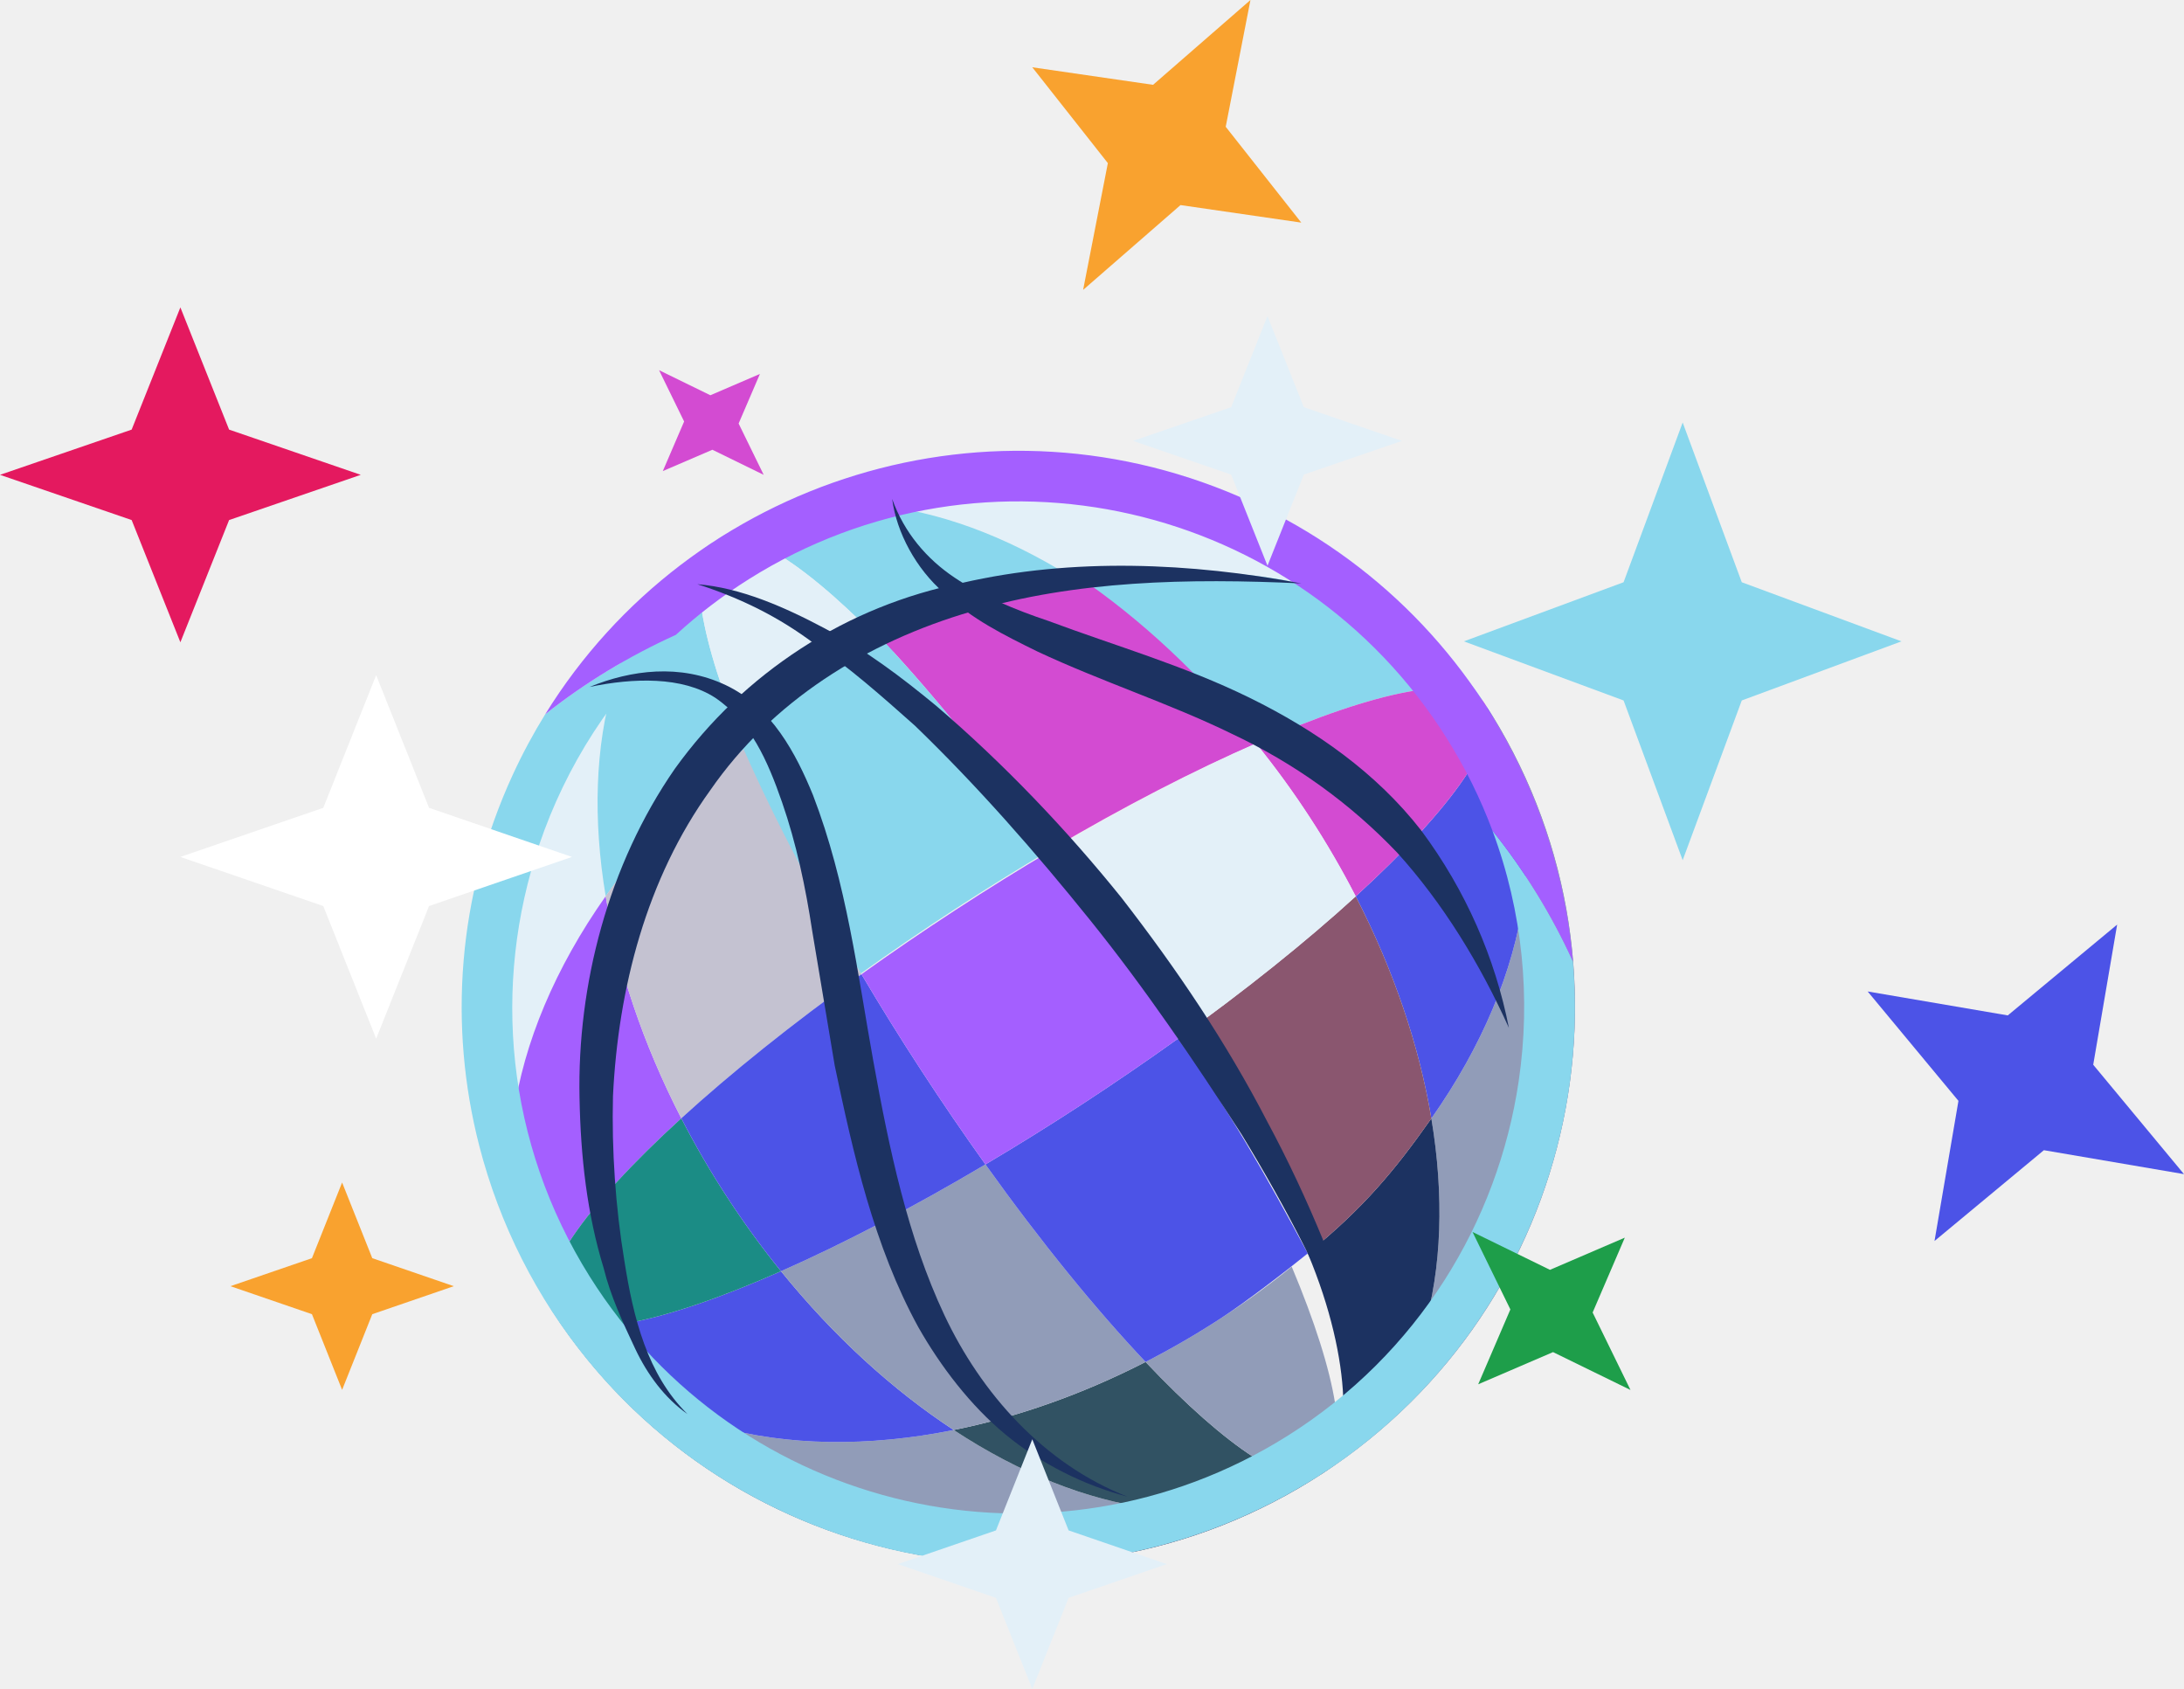
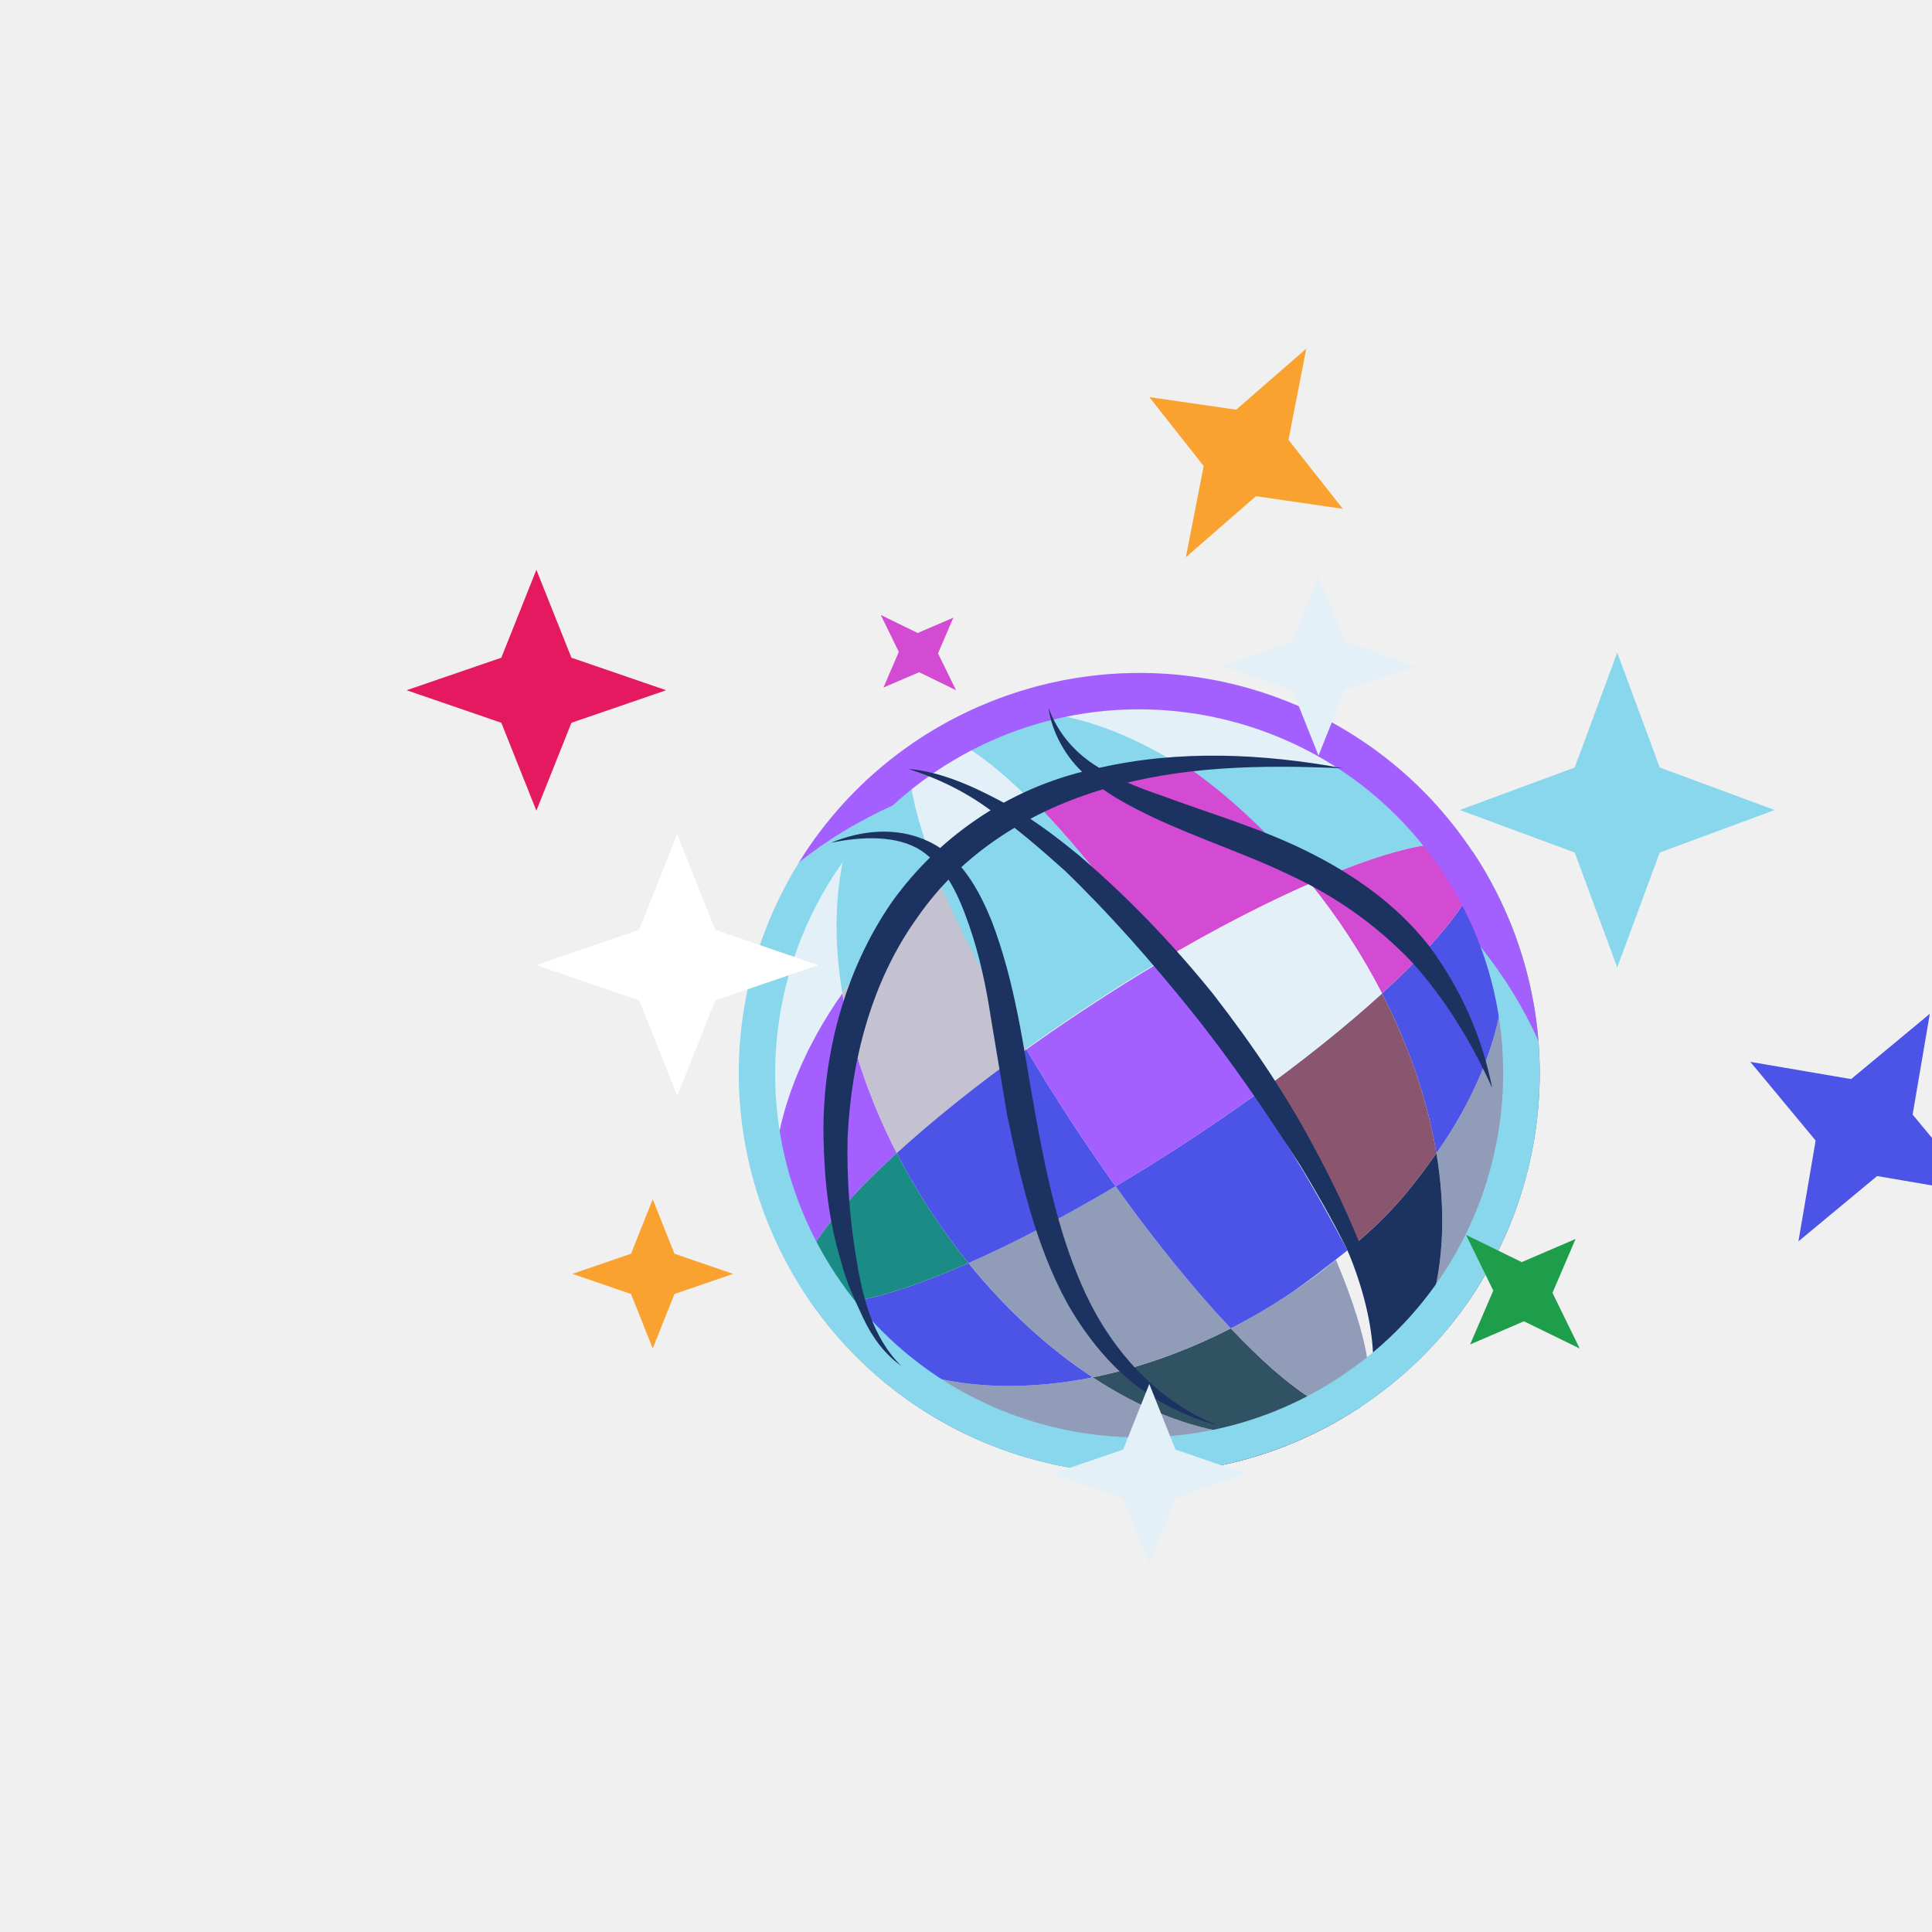
- <svg xmlns="http://www.w3.org/2000/svg" width="100%" height="100%" viewBox="120.524 96.521 785.035 606.98" version="1.1" xml:space="preserve" style="fill-rule:evenodd;clip-rule:evenodd;stroke-linejoin:round;stroke-miterlimit:2;">
+ <svg xmlns="http://www.w3.org/2000/svg" width="100%" height="100%" viewBox="-82.612 -77.677 965.227 965.227" version="1.1" xml:space="preserve" style="fill-rule:evenodd;clip-rule:evenodd;stroke-linejoin:round;stroke-miterlimit:2;">
  <g transform="matrix(1.1559,-0.41585,-0.415779,-1.15571,232.927,660.88)">
    <g transform="matrix(1,-1.11039e-16,-2.77556e-16,1,-0.0797867,0.112545)">
      <g>
        <g transform="matrix(-0.214324,0.905318,0.905168,0.214358,90.1824,-120.033)">
          <g transform="matrix(0.840379,0,0,0.840379,-44.432,-36.9525)">
            <path d="M380.129,196.822C433.949,220.356 469.153,259.379 469.153,303.547C469.153,188.522 375.907,95.276 260.882,95.276C311.556,95.276 355.884,136.005 380.129,196.822Z" style="fill:#E3F0F8;fill-rule:nonzero;" />
          </g>
          <g transform="matrix(0.840379,0,0,0.840379,-44.432,-36.9525)">
            <path d="M380.129,410.273C355.885,471.09 311.558,511.819 260.882,511.819C375.907,511.819 469.153,418.573 469.153,303.548C469.153,347.716 433.948,386.74 380.129,410.273Z" style="fill:#E3F0F8;fill-rule:nonzero;" />
          </g>
          <g transform="matrix(0.840379,0,0,0.840379,-44.432,-36.9525)">
            <path d="M141.634,410.273C87.815,386.74 52.61,347.716 52.61,303.547C52.61,418.572 145.856,511.818 260.881,511.818C210.206,511.818 165.878,471.09 141.634,410.273Z" style="fill:#919CB8;fill-rule:nonzero;" />
            <path d="M141.634,196.822C165.878,136.005 210.205,95.276 260.881,95.276C145.856,95.276 52.61,188.522 52.61,303.547C52.61,259.38 87.815,220.356 141.634,196.822Z" style="fill:#919CB8;fill-rule:nonzero;" />
          </g>
          <g transform="matrix(0.840379,0,0,0.840379,-44.432,-36.9525)">
            <path d="M380.129,196.822C389.028,219.146 395.221,244.174 398.026,270.895C441.618,278.848 469.153,290.527 469.153,303.548C469.153,259.38 433.948,220.356 380.129,196.822Z" style="fill:#89D7ED;fill-rule:nonzero;" />
            <path d="M123.737,270.895C126.542,244.176 132.735,219.146 141.634,196.822C87.815,220.356 52.61,259.38 52.61,303.547C52.61,290.527 80.145,278.847 123.737,270.895Z" style="fill:#315263;fill-rule:nonzero;" />
          </g>
          <g transform="matrix(0.840379,0,0,0.840379,-44.432,-36.9525)">
            <path d="M398.026,336.2C395.221,362.919 389.028,387.949 380.129,410.273C433.949,386.739 469.153,347.716 469.153,303.548C469.153,316.567 441.617,328.248 398.026,336.2Z" style="fill:#89D7ED;fill-rule:nonzero;" />
          </g>
          <g transform="matrix(0.840379,0,0,0.840379,-44.432,-36.9525)">
            <path d="M141.634,410.273C132.735,387.949 127.412,370.671 124.607,343.95C81.015,335.997 52.61,316.567 52.61,303.547C52.61,347.716 87.815,386.74 141.634,410.273Z" style="fill:#1C3261;fill-rule:nonzero;" />
          </g>
          <g transform="matrix(0.840379,0,0,0.840379,-44.432,-36.9525)">
            <path d="M398.026,270.895C399.143,281.534 399.729,292.438 399.729,303.548C399.729,314.658 399.143,325.562 398.026,336.201C441.618,328.248 469.153,316.568 469.153,303.548C469.153,290.527 441.617,278.847 398.026,270.895Z" style="fill:#E3F0F8;fill-rule:nonzero;" />
          </g>
          <g transform="matrix(0.840379,0,0,0.840379,-44.432,-36.9525)">
            <path d="M123.737,336.2C122.62,325.561 122.034,314.658 122.034,303.547C122.034,292.437 122.62,281.533 123.737,270.894C80.145,278.847 52.61,290.526 52.61,303.547C52.61,316.567 80.145,328.248 123.737,336.2Z" style="fill:#919CB8;fill-rule:nonzero;" />
          </g>
          <g transform="matrix(0.840379,0,0,0.840379,-44.432,-36.9525)">
            <path d="M380.129,410.273C355.21,421.169 326.302,428.74 295.044,431.965C287.101,480.581 274.752,511.82 260.882,511.82C311.556,511.818 355.884,471.09 380.129,410.273Z" style="fill:#89D7ED;fill-rule:nonzero;" />
            <path d="M295.043,175.131C326.301,178.355 355.21,185.926 380.128,196.823C355.884,136.006 311.557,95.277 260.881,95.277C274.751,95.276 287.101,126.514 295.043,175.131Z" style="fill:#A45FFF;fill-rule:nonzero;" />
          </g>
          <g transform="matrix(0.840379,0,0,0.840379,-44.432,-36.9525)">
            <path d="M141.634,196.822C166.553,185.926 195.461,178.355 226.719,175.13C234.662,126.514 247.011,95.275 260.881,95.275C210.206,95.276 165.878,136.005 141.634,196.822Z" style="fill:#4C53E7;fill-rule:nonzero;" />
          </g>
          <g transform="matrix(0.840379,0,0,0.840379,-44.432,-36.9525)">
            <path d="M226.719,431.964C195.461,428.74 166.552,421.169 141.634,410.272C165.878,471.089 210.205,511.818 260.881,511.818C247.012,511.818 234.662,480.581 226.719,431.964Z" style="fill:#4C53E7;fill-rule:nonzero;" />
          </g>
          <g transform="matrix(0.840379,0,0,0.840379,-44.432,-36.9525)">
            <path d="M398.026,270.895C395.221,244.176 389.028,219.146 380.129,196.822C355.21,185.926 326.302,178.355 295.044,175.13C299.088,199.88 301.989,229.133 303.367,261.061C339.136,262.607 371.543,266.064 398.026,270.895Z" style="fill:#C4C2D1;fill-rule:nonzero;" />
            <path d="M226.719,175.131C195.461,178.355 166.552,185.926 141.634,196.823C132.735,219.147 126.542,244.175 123.737,270.896C150.22,266.065 182.626,262.607 218.396,261.064C219.775,229.134 222.676,199.88 226.719,175.131Z" style="fill:#919CB8;fill-rule:nonzero;" />
            <path d="M124.607,343.95C127.412,370.669 132.735,387.949 141.634,410.273C166.553,421.169 195.461,428.74 226.719,431.965C222.675,407.217 219.774,377.963 218.396,346.034C179.699,347.677 148.101,352.036 124.607,343.95Z" style="fill:#8A566F;fill-rule:nonzero;" />
          </g>
          <g transform="matrix(0.876796,-9.33008e-17,-4.66504e-17,0.840379,-55.1767,-36.9525)">
            <path d="M303.366,346.033C301.987,377.962 299.087,407.215 295.043,431.964C326.301,428.74 355.21,421.169 380.128,410.272C389.027,387.948 395.22,362.92 398.025,336.199C371.543,341.032 339.136,344.489 303.366,346.033Z" style="fill:#D34BD2;fill-rule:nonzero;" />
          </g>
          <g transform="matrix(0.840379,0,0,0.840379,-44.432,-36.9525)">
            <path d="M217.492,303.547C217.492,288.988 217.804,274.778 218.397,261.062C182.626,262.607 150.221,266.063 123.738,270.894C122.621,281.533 122.035,292.437 122.035,303.547C122.035,314.657 123.49,333.311 124.607,343.95C157.726,346.746 185.119,348.584 218.445,347.143C217.852,333.427 217.492,318.108 217.492,303.547Z" style="fill:#4C53E7;fill-rule:nonzero;" />
          </g>
          <g transform="matrix(0.876796,-9.33008e-17,-4.66504e-17,0.840379,-55.1767,-36.9525)">
            <path d="M304.271,303.547C304.271,318.106 303.959,332.316 303.366,346.032C339.137,344.487 371.542,341.031 398.025,336.2C399.142,325.561 399.728,314.658 399.728,303.547C399.728,292.437 399.142,281.533 398.025,270.894C371.542,266.063 339.136,262.605 303.366,261.062C303.959,274.78 304.271,288.988 304.271,303.547Z" style="fill:#89D7ED;fill-rule:nonzero;" />
          </g>
          <g transform="matrix(0.840379,0,0,0.840379,-44.432,-36.9525)">
            <path d="M226.719,175.131C237.835,173.984 249.245,173.378 260.881,173.378C272.517,173.378 283.926,173.984 295.043,175.131C287.1,126.515 274.751,95.276 260.881,95.276C247.012,95.276 234.662,126.514 226.719,175.131Z" style="fill:#1B8C85;fill-rule:nonzero;" />
            <path d="M295.043,431.964C283.927,433.111 272.517,433.717 260.881,433.717C249.245,433.717 237.836,433.111 226.719,431.964C234.662,480.58 247.011,511.819 260.881,511.819C274.751,511.818 287.101,480.581 295.043,431.964Z" style="fill:#D34BD2;fill-rule:nonzero;" />
          </g>
          <g transform="matrix(0.840379,0,0,0.840379,-44.432,-36.9525)">
            <path d="M260.881,346.937C246.322,346.937 232.112,346.625 218.396,346.032C219.775,377.961 222.675,407.214 226.719,431.963C237.835,433.11 249.245,433.716 260.881,433.716C272.517,433.716 283.926,433.11 295.043,431.963C299.087,407.215 301.988,377.961 303.366,346.032C289.65,346.625 275.441,346.937 260.881,346.937Z" style="fill:#E3F0F8;fill-rule:nonzero;" />
          </g>
          <g transform="matrix(0.840379,0,0,0.840379,-44.432,-36.9525)">
            <path d="M260.881,260.157C275.44,260.157 289.65,260.469 303.366,261.062C301.987,229.134 299.087,199.88 295.043,175.131C283.927,173.984 272.517,173.378 260.881,173.378C249.245,173.378 237.836,173.984 226.719,175.131C222.675,199.881 219.774,229.134 218.396,261.062C232.113,260.471 246.322,260.157 260.881,260.157Z" style="fill:#4C53E7;fill-rule:nonzero;" />
          </g>
          <g transform="matrix(0.840379,0,0,0.840379,-44.432,-36.9525)">
            <path d="M303.366,261.062C289.649,260.47 275.44,260.157 260.881,260.157C246.322,260.157 232.112,260.469 218.396,261.062C217.804,274.779 217.491,288.988 217.491,303.547C217.491,318.106 217.851,333.426 218.444,347.142C232.161,347.734 246.322,346.937 260.881,346.937C275.44,346.937 289.65,346.625 303.366,346.032C303.958,332.314 304.271,318.106 304.271,303.547C304.271,288.988 303.959,274.78 303.366,261.062Z" style="fill:#A45FFF;fill-rule:nonzero;" />
          </g>
          <g transform="matrix(0.840379,0,0,0.840379,-44.432,-36.9525)">
            <path d="M80.278,368.402C62.683,349.308 52.61,327.164 52.61,303.547C52.61,418.572 145.856,511.818 260.881,511.818C248.971,511.818 237.417,509.541 226.386,505.31C157.418,487.638 102.258,435.532 80.278,368.402Z" style="fill:#919CB8;fill-rule:nonzero;" />
          </g>
          <g transform="matrix(0.840379,0,0,0.840379,-44.432,-36.9525)">
            <path d="M70.723,321.261C59.095,315.851 52.61,309.858 52.61,303.547C52.61,327.164 62.683,349.307 80.278,368.401C75.355,353.368 72.099,337.583 70.723,321.261Z" style="fill:#919CB8;fill-rule:nonzero;" />
          </g>
          <g transform="matrix(0.840379,0,0,0.840379,-44.432,-36.9525)">
            <path d="M69.966,303.547C69.966,297.58 70.232,291.674 70.723,285.834C59.093,291.244 52.61,297.237 52.61,303.547C52.61,309.857 59.095,315.851 70.723,321.26C70.232,315.42 69.966,309.515 69.966,303.547Z" style="fill:#614865;fill-rule:nonzero;" />
          </g>
          <g transform="matrix(0.840379,0,0,0.840379,-44.432,-36.9525)">
            <path d="M80.278,238.695C62.683,257.789 52.61,279.932 52.61,303.548C52.61,297.238 59.094,291.244 70.723,285.835C72.099,269.512 75.355,253.728 80.278,238.695Z" style="fill:#919CB8;fill-rule:nonzero;" />
          </g>
          <g transform="matrix(0.840379,0,0,0.840379,-44.432,-36.9525)">
            <path d="M226.386,101.784C237.417,97.551 248.97,95.276 260.881,95.276C145.856,95.276 52.61,188.522 52.61,303.547C52.61,279.93 62.683,257.787 80.278,238.693C102.257,171.563 157.418,119.457 226.386,101.784Z" style="fill:#614865;fill-rule:nonzero;" />
          </g>
        </g>
        <g transform="matrix(0.887376,0.194374,-0.194374,0.887376,85.9739,-171.206)">
          <path d="M360.671,130.945C378.229,151.464 390.795,176.382 396.449,203.827C398.334,187.206 398.179,170.575 395.981,154.351C382.246,127.752 361.649,104.239 334.784,86.706C251.882,32.602 140.808,55.947 86.702,138.852C56.034,185.844 50.267,241.868 66.105,291.451C78.212,329.353 102.928,363.492 138.848,386.934C145.095,391.011 151.501,394.648 158.03,397.852C174.217,399.624 190.766,399.381 207.265,397.127C179.819,392.095 154.781,380.181 133.989,363.251C97.289,333.365 73.834,287.843 73.834,236.82C73.834,146.808 146.808,73.838 236.816,73.838C286.403,73.838 330.781,96.006 360.671,130.945Z" style="fill:#89D7ED;fill-rule:nonzero;" />
        </g>
        <g transform="matrix(0.765985,-0.275618,-0.275571,-0.766111,3.78121,570.394)">
          <path d="M685.885,442.001C678.331,425.369 668.605,409.565 656.957,394.982C652.707,383.614 647.247,372.505 640.536,361.825C587.1,276.786 474.838,251.169 389.782,304.607C380.247,310.598 371.459,317.329 363.448,324.678C346.52,332.343 330.738,341.938 316.495,353.221C368.868,268.487 477.437,234.189 570.22,276.911C615.291,297.664 648.921,333.082 668.16,374.874C677.877,395.976 683.918,418.704 685.885,442.001Z" style="fill:#A45FFF;" />
        </g>
        <g transform="matrix(-0.56077,0.217239,0.217239,0.56077,338.793,-125.397)">
          <g transform="matrix(12.5,0,0,12.5,0,0)">
            <path d="M7.8,8C8.2,9.7 8.9,11.2 9.7,12.7C10.5,14.2 11.4,15.7 12.3,17.1C14.2,19.9 16.2,22.7 18.4,25.3C20.6,27.9 22.9,30.4 25.4,32.7C26.7,33.8 28,34.9 29.4,35.8C30.8,36.8 32.3,37.5 34,38C32.3,37.9 30.6,37.2 29,36.4C27.4,35.6 26,34.6 24.6,33.5C21.9,31.3 19.4,28.8 17.2,26.2C15,23.5 13,20.7 11.3,17.6C10.5,16.2 9.7,14.6 9,13C8.4,11.4 7.9,9.7 7.8,8" style="fill:#1C3261;fill-rule:nonzero;" />
          </g>
          <g transform="matrix(12.5,0,0,12.5,0,0)">
            <path d="M2,21.5C3.2,24 4.7,26.3 6.5,28.2C8.4,30.1 10.6,31.6 13.1,32.7C15.5,33.8 18.2,34.6 20.7,35.7C22,36.3 23.3,36.9 24.4,37.9C25.5,38.8 26.3,40.2 26.5,41.5C26,40.2 25.1,39.2 24,38.5C22.9,37.8 21.6,37.3 20.3,36.9C17.7,36 15,35.3 12.4,34.1C9.8,32.9 7.4,31.3 5.6,29.1C3.8,26.8 2.6,24.2 2,21.5" style="fill:#1C3261;fill-rule:nonzero;" />
          </g>
          <g transform="matrix(12.5,0,0,12.5,0,0)">
            <path d="M38.1,33.9C36.5,34.6 34.6,34.9 32.8,34.1C31,33.3 30,31.5 29.3,29.9C27.9,26.5 27.4,23 26.7,19.6C26,16.2 25.2,12.8 23.7,9.8C22.2,6.8 19.7,4.1 16.4,2.9C18.1,3.3 19.8,4.1 21.2,5.2C22.6,6.3 23.8,7.8 24.7,9.3C26.5,12.4 27.4,16 28.2,19.4L29.2,24.6C29.5,26.3 29.9,28 30.5,29.6C31.1,31.2 31.8,32.7 33.2,33.6C34.5,34.4 36.4,34.3 38.1,33.9" style="fill:#1C3261;fill-rule:nonzero;" />
          </g>
          <g transform="matrix(12.5,0,0,12.5,0,0)">
            <path d="M33.6,5.7C34.5,6.3 35.2,7.2 35.7,8.2C36.2,9.2 36.7,10.2 37,11.3C37.7,13.4 38,15.6 38.1,17.9C38.3,22.3 37.2,27 34.7,30.8C33.4,32.7 31.8,34.3 29.9,35.6C28,36.9 25.9,37.8 23.7,38.3C19.4,39.4 14.8,39.3 10.5,38.6C14.9,38.7 19.3,38.5 23.3,37.2C27.4,35.9 31,33.5 33.3,30C35.7,26.5 36.7,22.2 36.8,18C36.8,15.9 36.6,13.7 36.2,11.6C35.8,9.4 35.2,7.2 33.6,5.7" style="fill:#1C3261;fill-rule:nonzero;" />
          </g>
        </g>
      </g>
    </g>
    <g transform="matrix(0.391023,-0.140699,-0.130561,-0.36297,-113.259,332.436)">
      <g transform="matrix(1.95894,1.07543e-16,1.08742e-16,2.11068,253.591,-284.808)">
        <path d="M632.109,59.517L653.352,116.923L710.758,138.165L653.352,159.408L632.109,216.814L610.867,159.408L553.461,138.165L610.867,116.923L632.109,59.517Z" style="fill:#89D7ED;" />
      </g>
      <g transform="matrix(0.817569,-1.52577,1.41607,0.880901,1021.04,1184.41)">
        <path d="M632.109,59.517L653.352,116.923L710.758,138.165L653.352,159.408L632.109,216.814L610.867,159.408L553.461,138.165L610.867,116.923L632.109,59.517Z" style="fill:#4C53E7;" />
      </g>
      <g transform="matrix(0.749074,-1.39794,1.20416,0.749074,488.733,410.433)">
        <path d="M632.109,59.517L653.352,116.923L710.758,138.165L653.352,159.408L632.109,216.814L610.867,159.408L553.461,138.165L610.867,116.923L632.109,59.517Z" style="fill:#F9A22F;" />
      </g>
      <g transform="matrix(1.20416,1.06423e-16,7.61197e-16,1.20416,438.35,-311.613)">
        <path d="M632.109,59.517L653.352,116.923L710.758,138.165L653.352,159.408L632.109,216.814L610.867,159.408L553.461,138.165L610.867,116.923L632.109,59.517Z" style="fill:#E3F0F8;" />
      </g>
      <g transform="matrix(0.468411,0.504695,-0.434735,0.468411,571.908,-542.927)">
        <path d="M632.109,59.517L653.352,116.923L710.758,138.165L653.352,159.408L632.109,216.814L610.867,159.408L553.461,138.165L610.867,116.923L632.109,59.517Z" style="fill:#D34BD2;" />
      </g>
      <g transform="matrix(1.20416,-1.07427e-17,7.61197e-16,1.20416,272.738,540.392)">
        <path d="M632.109,59.517L653.352,116.923L710.758,138.165L653.352,159.408L632.109,216.814L610.867,159.408L553.461,138.165L610.867,116.923L632.109,59.517Z" style="fill:#E3F0F8;" />
      </g>
      <g transform="matrix(1.75292,4.93038e-32,0,1.75292,-536.137,-71.8556)">
        <path d="M632.109,59.517L653.352,116.923L710.758,138.165L653.352,159.408L632.109,216.814L610.867,159.408L553.461,138.165L610.867,116.923L632.109,59.517Z" style="fill:#FFFFFF;" />
      </g>
      <g transform="matrix(0.707107,0.761882,-0.65627,0.707107,1043.2,-64.5487)">
        <path d="M632.109,59.517L653.352,116.923L710.758,138.165L653.352,159.408L632.109,216.814L610.867,159.408L553.461,138.165L610.867,116.923L632.109,59.517Z" style="fill:#1E9E4A;" />
      </g>
      <g transform="matrix(1,0,0,1,-84.1875,357.773)">
        <path d="M632.109,59.517L653.352,116.923L710.758,138.165L653.352,159.408L632.109,216.814L610.867,159.408L553.461,138.165L610.867,116.923L632.109,59.517Z" style="fill:#F9A22F;" />
      </g>
      <g transform="matrix(1.6149,0,0,1.6149,-586.755,-342.616)">
        <path d="M632.109,59.517L653.352,116.923L710.758,138.165L653.352,159.408L632.109,216.814L610.867,159.408L553.461,138.165L610.867,116.923L632.109,59.517Z" style="fill:#E4195F;" />
      </g>
    </g>
  </g>
</svg>
